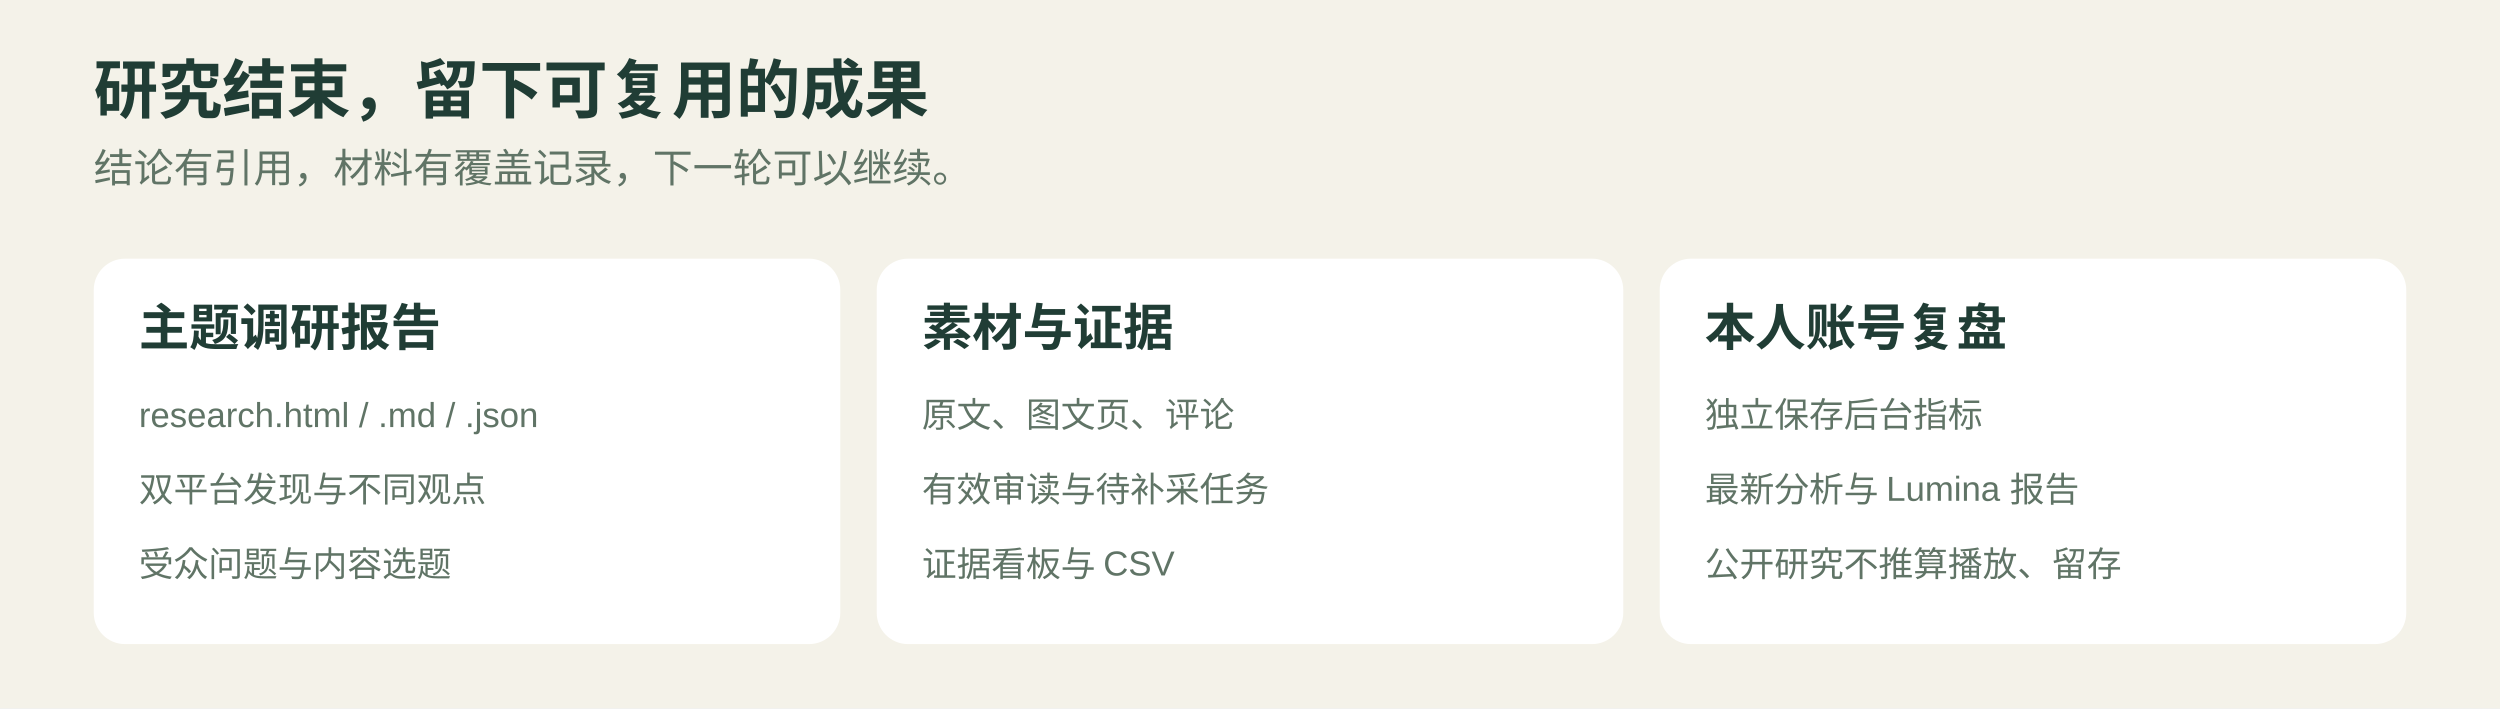
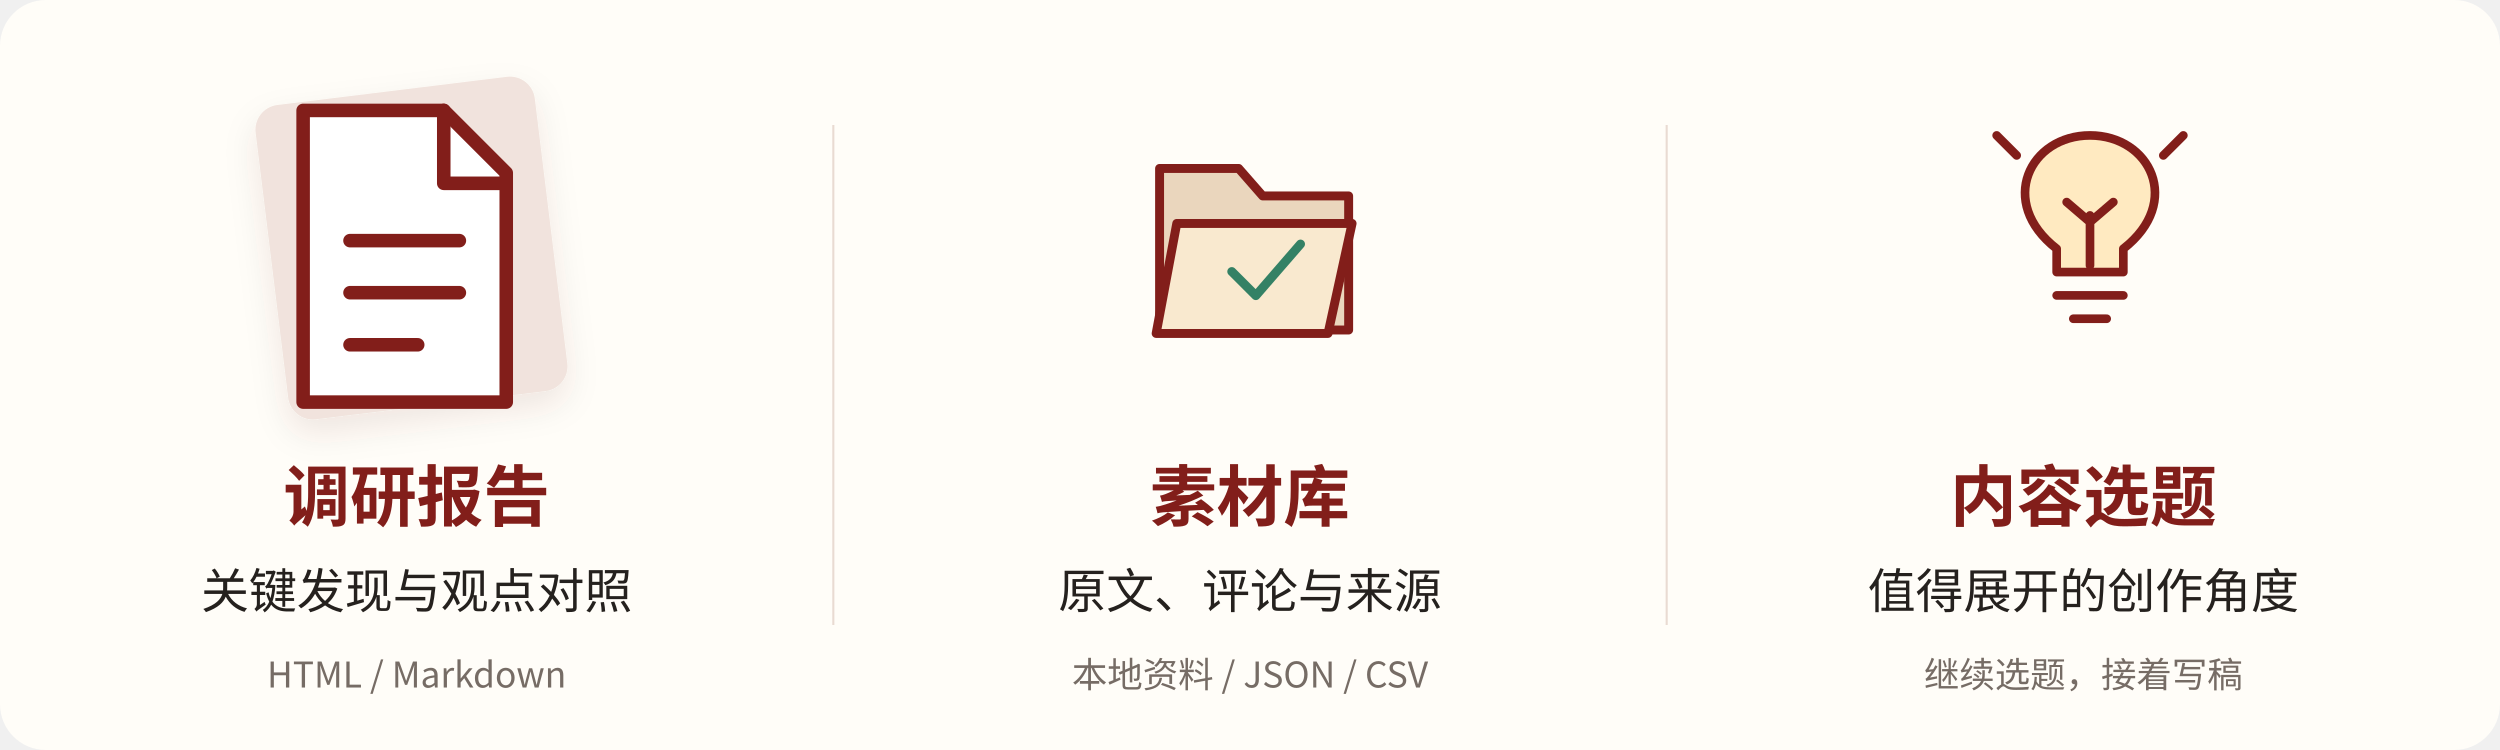
- <svg xmlns="http://www.w3.org/2000/svg" width="1440" height="408" viewBox="0 0 1440 408" role="img" aria-label="Autody 输出对照">
+ <svg xmlns="http://www.w3.org/2000/svg" width="1200" height="360" viewBox="0 0 1200 360" role="img" aria-label="调研报告、素材库和内容选题">
  <defs>
-     <marker id="a" viewBox="0 0 10 10" refX="9" refY="5" markerWidth="7" markerHeight="7" orient="auto">
-       <path d="M0 0L10 5L0 10z" fill="#749080" />
-     </marker>
+     <filter id="shadow" x="-30%" y="-30%" width="170%" height="180%">
+       <feDropShadow dx="0" dy="7" stdDeviation="8" flood-color="#552923" flood-opacity=".09" />
+     </filter>
  </defs>
-   <rect width="1440" height="408" fill="#f4f2e9" />
-   <g font-family="'Microsoft YaHei','PingFang SC',Arial,sans-serif">
-     <text x="54" y="65" font-size="37" fill="#203d35" font-weight="700">研究结束，留下可复用的成果</text>
-     <text x="54" y="105" font-size="23" fill="#607466" font-weight="400">结论有引用，材料有覆盖记录，下一轮可以继续。</text>
-     <rect x="54" y="149" width="430" height="222" rx="18" fill="#fff" />
-     <text x="80" y="199" font-size="29" fill="#203d35" font-weight="600">主题调研报告</text>
-     <text x="80" y="246" font-size="20" fill="#607466" font-weight="400">research.html / .md / .json</text>
-     <text x="80" y="289" font-size="20" fill="#607466" font-weight="400">双平台发现与不同观点</text>
-     <text x="80" y="332" font-size="20" fill="#607466" font-weight="400">受众问题与内容选题</text>
-     <rect x="505" y="149" width="430" height="222" rx="18" fill="#fff" />
-     <text x="531" y="199" font-size="29" fill="#203d35" font-weight="600">素材与证据</text>
-     <text x="531" y="246" font-size="20" fill="#607466" font-weight="400">原文、图文页、评论</text>
-     <text x="531" y="289" font-size="20" fill="#607466" font-weight="400">有效审读与待补采任务</text>
-     <text x="531" y="332" font-size="20" fill="#607466" font-weight="400">证据看板与 CSV</text>
-     <rect x="956" y="149" width="430" height="222" rx="18" fill="#fff" />
-     <text x="982" y="199" font-size="29" fill="#203d35" font-weight="600">本人账号复盘</text>
-     <text x="982" y="246" font-size="20" fill="#607466" font-weight="400">独立保存后台指标</text>
-     <text x="982" y="289" font-size="20" fill="#607466" font-weight="400">最新分析与 Lumina 报告</text>
-     <text x="982" y="332" font-size="20" fill="#607466" font-weight="400">公开研究不推算播放、留存</text>
+   <rect width="1200" height="360" rx="22" fill="#fffdf8" />
+   <g font-family="Microsoft YaHei, PingFang SC, Noto Sans CJK SC, sans-serif">
+     <path d="M400 60v240M800 60v240" stroke="#e9dbd2" />
+     <g filter="url(#shadow)">
+       <rect x="130" y="43" width="135" height="152" rx="12" fill="#f1e3dd" transform="rotate(-7 198 119)" />
+     </g>
+     <g transform="translate(108 43) scale(2.5)" fill="none" stroke="#821e1a" stroke-width="2.6" stroke-linecap="round" stroke-linejoin="round">
+       <path d="M15 4h27l12 12v44H15z" fill="#fff" />
+       <path d="M42 4v14h12M24 29h21M24 39h21M24 49h13" />
+     </g>
+     <g transform="translate(550 66) scale(1.65)" fill="none" stroke="#821e1a" stroke-width="2.6" stroke-linecap="round" stroke-linejoin="round">
+       <path d="M4 18V9h23l7 8h25v39H4z" fill="#ead6bd" />
+       <path d="M9 25h51l-7 32H3z" fill="#f9e9cf" />
+       <path d="m25 39 7 7 13-15" stroke="#348165" />
+     </g>
+     <g transform="translate(952 57) scale(1.6)" fill="none" stroke="#821e1a" stroke-width="2.6" stroke-linecap="round" stroke-linejoin="round">
+       <path d="M22 46v-7C4 25 14 5 32 5s28 20 10 34v7z" fill="#ffeac1" />
+       <path d="M22 53h20M27 60h10M32 29v15M25 25l7 6 7-6M4 5l6 6M54 11l6-6" />
+     </g>
+     <text x="200" y="250" font-size="32" fill="#821e1a" text-anchor="middle" font-weight="700">调研报告</text>
+     <text x="600" y="250" font-size="32" fill="#821e1a" text-anchor="middle" font-weight="700">素材库</text>
+     <text x="1000" y="250" font-size="32" fill="#821e1a" text-anchor="middle" font-weight="700">内容选题</text>
+     <text x="200" y="292" font-size="23" fill="#25211e" text-anchor="middle" font-weight="500">关键发现与观点对照</text>
+     <text x="600" y="292" font-size="23" fill="#25211e" text-anchor="middle" font-weight="500">原文、评论与来源</text>
+     <text x="1000" y="292" font-size="23" fill="#25211e" text-anchor="middle" font-weight="500">值得展开的创作角度</text>
+     <text x="200" y="330" font-size="17" fill="#766c65" text-anchor="middle" font-weight="500">HTML / Markdown</text>
+     <text x="600" y="330" font-size="17" fill="#766c65" text-anchor="middle" font-weight="500">本地资料 / JSON / CSV</text>
+     <text x="1000" y="330" font-size="17" fill="#766c65" text-anchor="middle" font-weight="500">继续选题，接着写稿</text>
  </g>
</svg>
